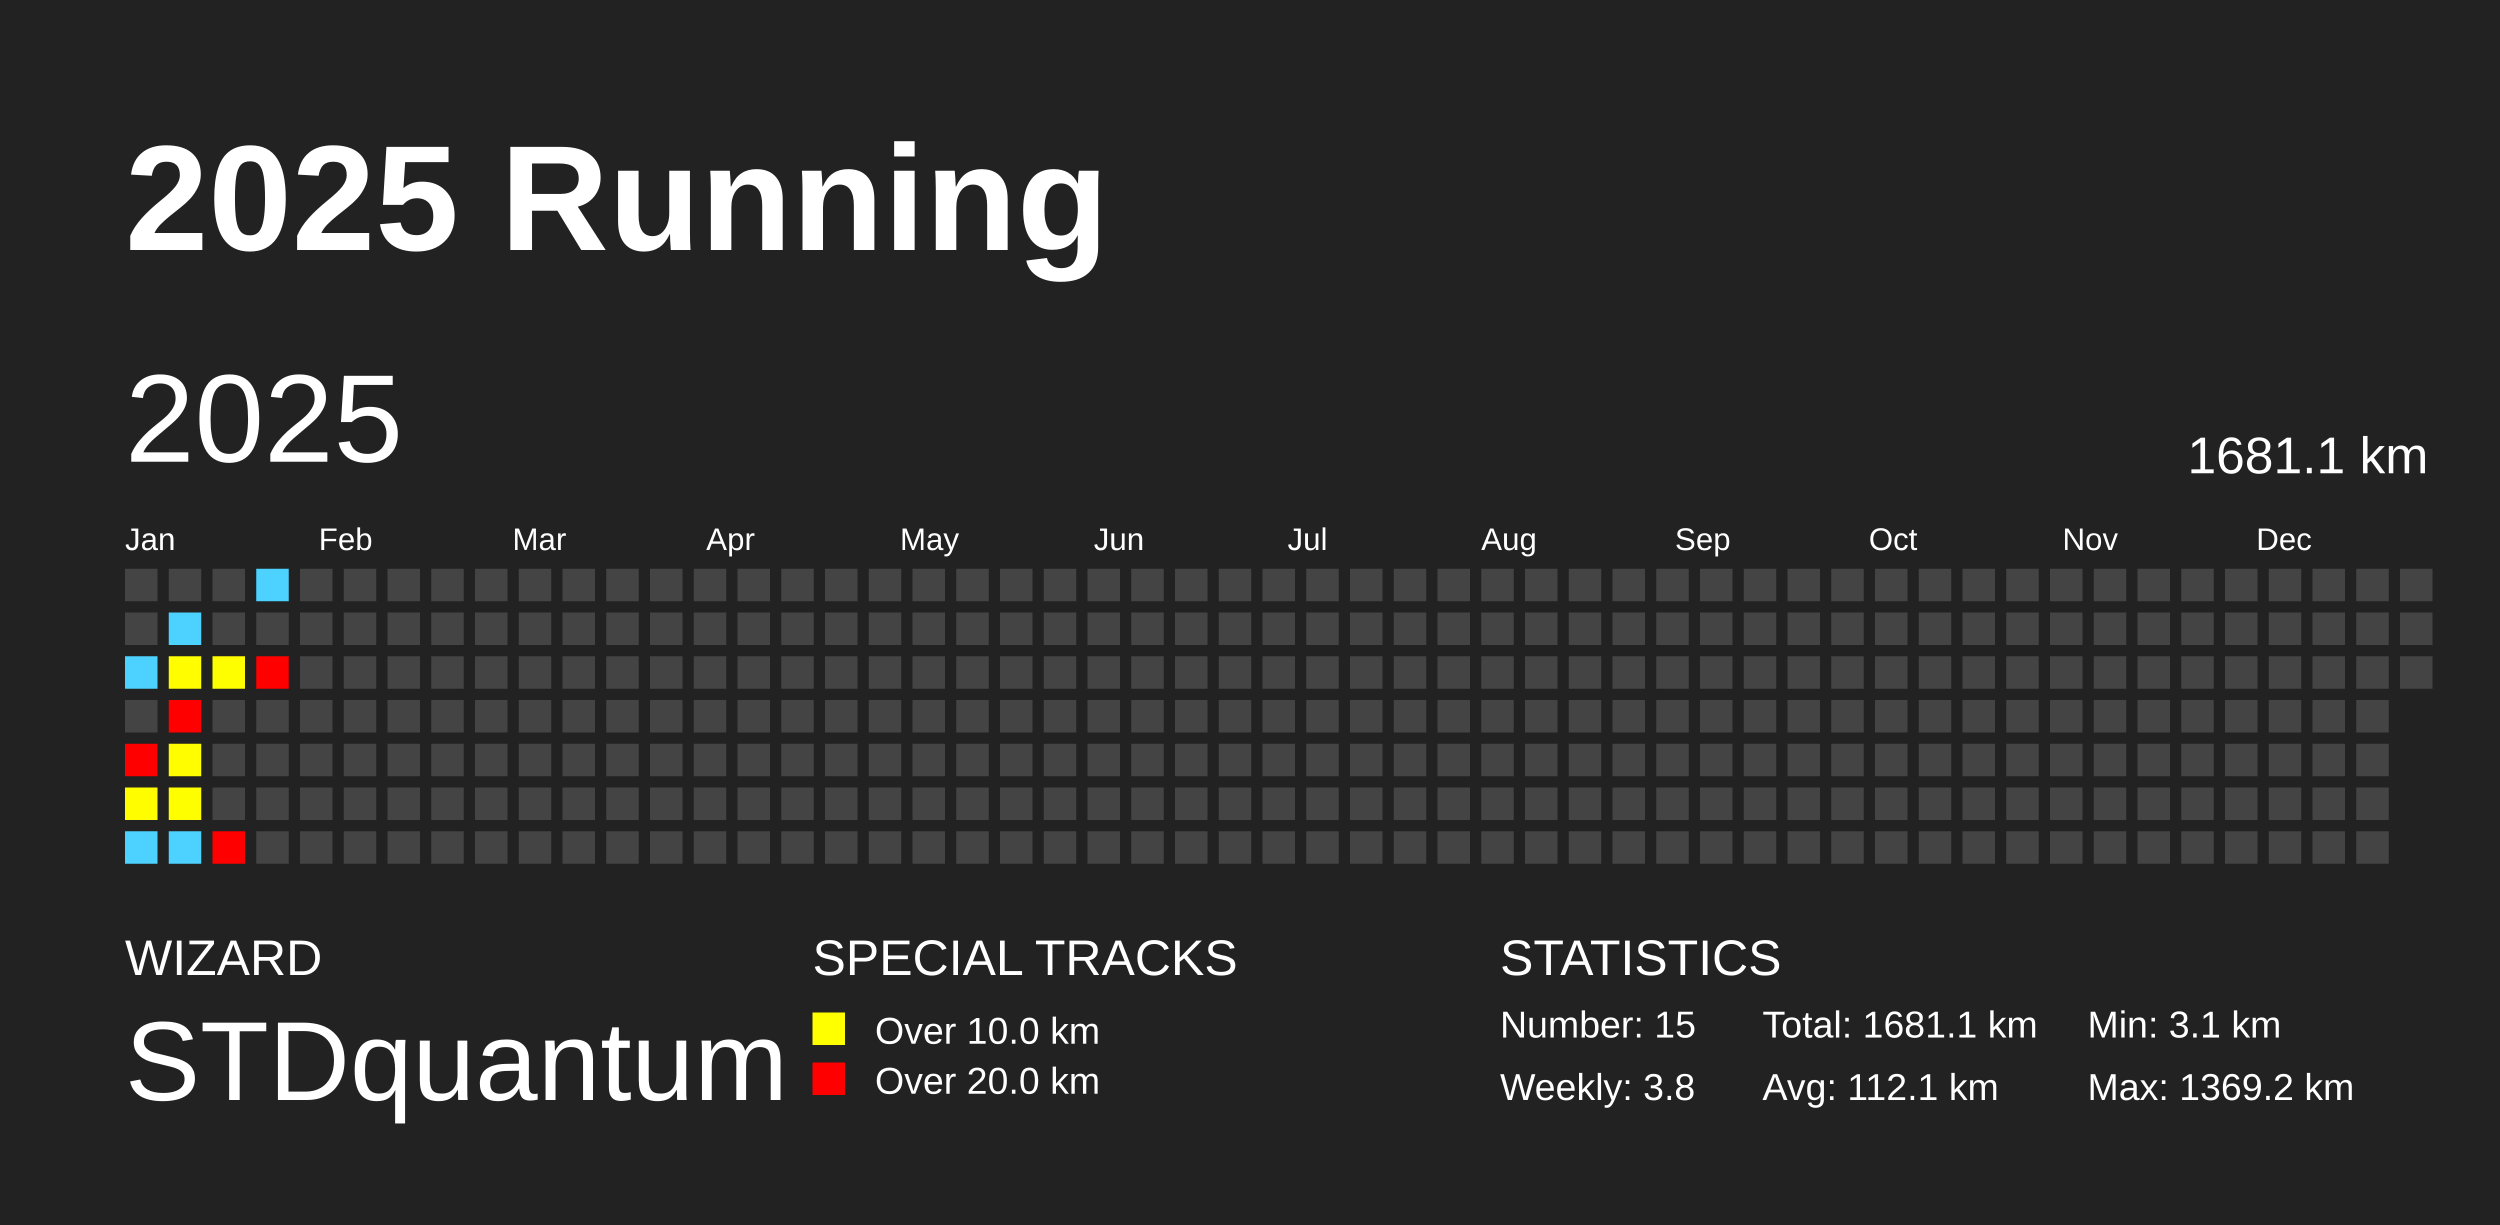
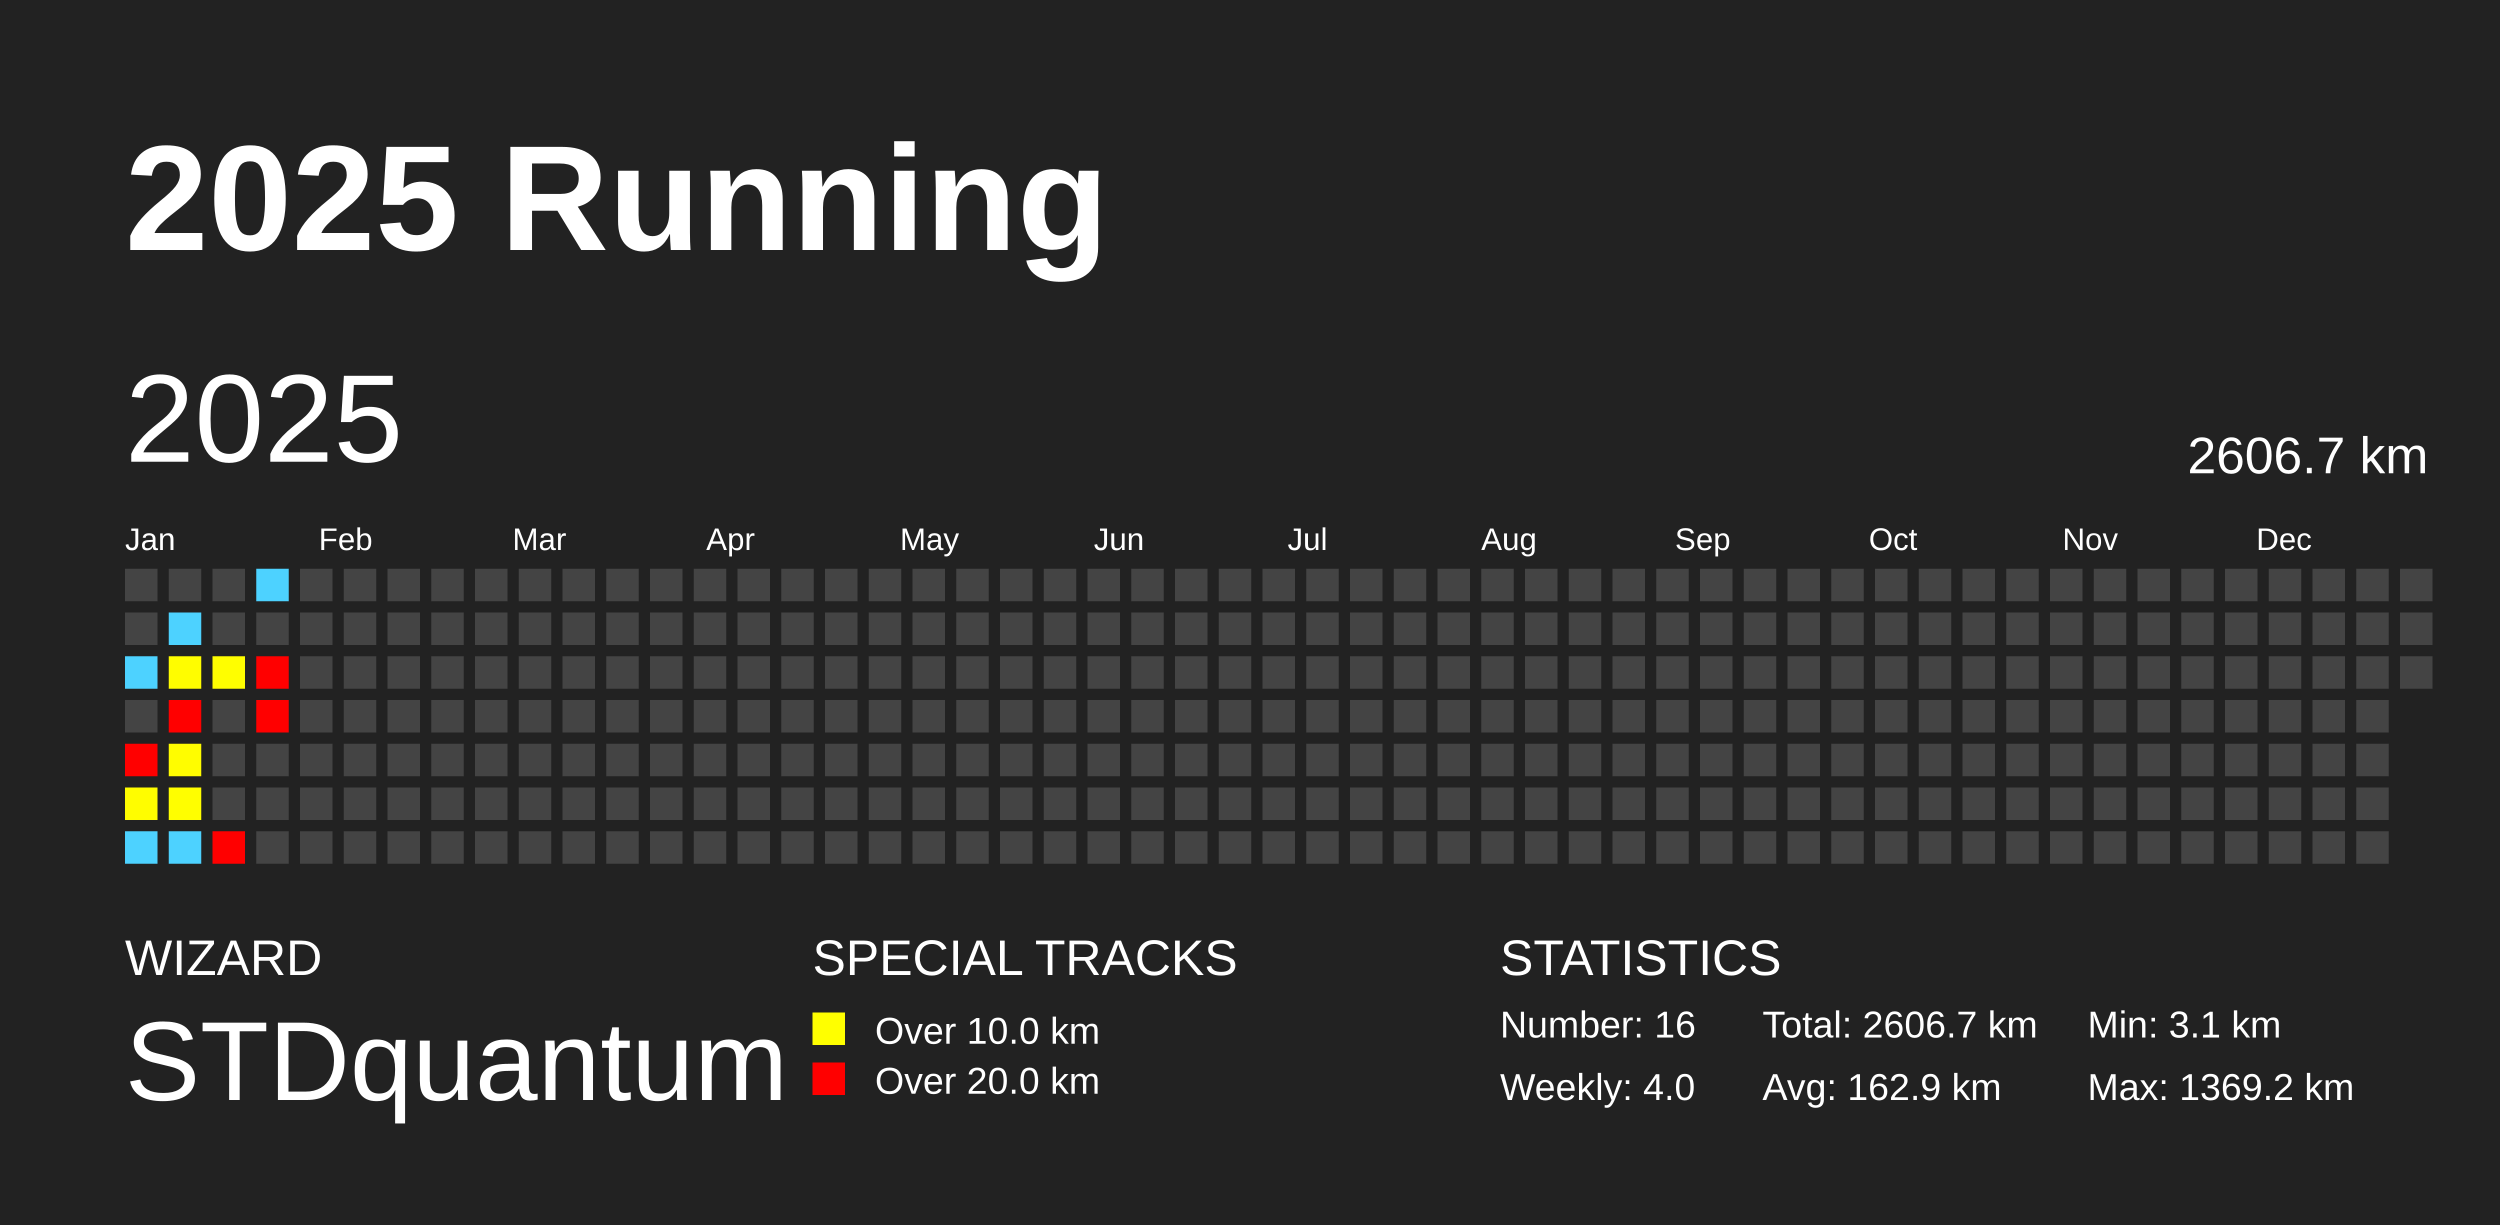
<svg xmlns="http://www.w3.org/2000/svg" baseProfile="full" height="98mm" version="1.1" viewBox="0,0,200,98" width="200mm">
  <defs />
  <rect fill="#222222" height="98" width="200" x="0" y="0" />
  <text fill="#FFFFFF" style="font-size:12px; font-family:Arial; font-weight:bold;" x="10" y="20">2025 Running</text>
  <text fill="#FFFFFF" style="font-size:4px; font-family:Arial" x="10" y="78">WIZARD</text>
  <text fill="#FFFFFF" style="font-size:9px; font-family:Arial" x="10" y="88">STDquantum</text>
  <text fill="#FFFFFF" style="font-size:4px; font-family:Arial" x="65" y="78">SPECIAL TRACKS</text>
  <rect fill="yellow" height="2.6" width="2.6" x="65" y="81" />
  <text fill="#FFFFFF" style="font-size:3px; font-family:Arial" x="70" y="83.5">Over 10.0 km</text>
  <rect fill="red" height="2.6" width="2.6" x="65" y="85" />
  <text fill="#FFFFFF" style="font-size:3px; font-family:Arial" x="70" y="87.5">Over 20.0 km</text>
  <text fill="#FFFFFF" style="font-size:4px; font-family:Arial" x="120" y="78">STATISTICS</text>
-   <text fill="#FFFFFF" style="font-size:3px; font-family:Arial" x="120" y="83">Number: 15</text>
-   <text fill="#FFFFFF" style="font-size:3px; font-family:Arial" x="120" y="88">Weekly: 3.8</text>
-   <text fill="#FFFFFF" style="font-size:3px; font-family:Arial" x="141" y="83">Total: 1681.1 km</text>
-   <text fill="#FFFFFF" style="font-size:3px; font-family:Arial" x="141" y="88">Avg: 112.1 km</text>
+   <text fill="#FFFFFF" style="font-size:3px; font-family:Arial" x="120" y="83">Number: 16</text>
+   <text fill="#FFFFFF" style="font-size:3px; font-family:Arial" x="120" y="88">Weekly: 4.0</text>
+   <text fill="#FFFFFF" style="font-size:3px; font-family:Arial" x="141" y="83">Total: 2606.7 km</text>
+   <text fill="#FFFFFF" style="font-size:3px; font-family:Arial" x="141" y="88">Avg: 162.9 km</text>
  <text fill="#FFFFFF" style="font-size:3px; font-family:Arial" x="167" y="83">Min: 3.1 km</text>
  <text fill="#FFFFFF" style="font-size:3px; font-family:Arial" x="167" y="88">Max: 1369.2 km</text>
  <text dominant-baseline="hanging" fill="#FFFFFF" style="font-size:10.0px; font-family:Arial;" x="10" y="30">2025</text>
-   <text dominant-baseline="hanging" fill="#FFFFFF" style="font-size:4.125px; font-family:Arial;" x="175" y="35">1681.1 km</text>
+   <text dominant-baseline="hanging" fill="#FFFFFF" style="font-size:4.125px; font-family:Arial;" x="175" y="35">2606.7 km</text>
  <text fill="#FFFFFF" style="font-size:2.5px; font-family:Arial" x="10.0" y="44">Jan</text>
  <text fill="#FFFFFF" style="font-size:2.5px; font-family:Arial" x="25.5" y="44">Feb</text>
  <text fill="#FFFFFF" style="font-size:2.5px; font-family:Arial" x="41.0" y="44">Mar</text>
  <text fill="#FFFFFF" style="font-size:2.5px; font-family:Arial" x="56.5" y="44">Apr</text>
  <text fill="#FFFFFF" style="font-size:2.5px; font-family:Arial" x="72.0" y="44">May</text>
  <text fill="#FFFFFF" style="font-size:2.5px; font-family:Arial" x="87.5" y="44">Jun</text>
  <text fill="#FFFFFF" style="font-size:2.5px; font-family:Arial" x="103.0" y="44">Jul</text>
  <text fill="#FFFFFF" style="font-size:2.5px; font-family:Arial" x="118.5" y="44">Aug</text>
  <text fill="#FFFFFF" style="font-size:2.5px; font-family:Arial" x="134.0" y="44">Sep</text>
  <text fill="#FFFFFF" style="font-size:2.5px; font-family:Arial" x="149.5" y="44">Oct</text>
  <text fill="#FFFFFF" style="font-size:2.5px; font-family:Arial" x="165.0" y="44">Nov</text>
  <text fill="#FFFFFF" style="font-size:2.5px; font-family:Arial" x="180.5" y="44">Dec</text>
  <rect fill="#444444" height="2.6" width="2.6" x="10.0" y="45.5" />
  <rect fill="#444444" height="2.6" width="2.6" x="10.0" y="49.0" />
  <rect fill="#4dd2ff" height="2.6" width="2.6" x="10.0" y="52.5" />
  <rect fill="#444444" height="2.6" width="2.6" x="10.0" y="56.0" />
  <rect fill="red" height="2.6" width="2.6" x="10.0" y="59.5" />
  <rect fill="#fffd00" height="2.6" width="2.6" x="10.0" y="63.0" />
  <rect fill="#4dd2ff" height="2.6" width="2.6" x="10.0" y="66.5" />
  <rect fill="#444444" height="2.6" width="2.6" x="13.5" y="45.5" />
  <rect fill="#4dd2ff" height="2.6" width="2.6" x="13.5" y="49.0" />
  <rect fill="#fffd00" height="2.6" width="2.6" x="13.5" y="52.5" />
  <rect fill="red" height="2.6" width="2.6" x="13.5" y="56.0" />
  <rect fill="#fffd00" height="2.6" width="2.6" x="13.5" y="59.5" />
  <rect fill="#fffe00" height="2.6" width="2.6" x="13.5" y="63.0" />
  <rect fill="#4dd2ff" height="2.6" width="2.6" x="13.5" y="66.5" />
  <rect fill="#444444" height="2.6" width="2.6" x="17.0" y="45.5" />
  <rect fill="#444444" height="2.6" width="2.6" x="17.0" y="49.0" />
  <rect fill="#fffe00" height="2.6" width="2.6" x="17.0" y="52.5" />
  <rect fill="#444444" height="2.6" width="2.6" x="17.0" y="56.0" />
  <rect fill="#444444" height="2.6" width="2.6" x="17.0" y="59.5" />
  <rect fill="#444444" height="2.6" width="2.6" x="17.0" y="63.0" />
  <rect fill="red" height="2.6" width="2.6" x="17.0" y="66.5" />
  <rect fill="#4dd2ff" height="2.6" width="2.6" x="20.5" y="45.5" />
  <rect fill="#444444" height="2.6" width="2.6" x="20.5" y="49.0" />
  <rect fill="red" height="2.6" width="2.6" x="20.5" y="52.5" />
-   <rect fill="#444444" height="2.6" width="2.6" x="20.5" y="56.0" />
+   <rect fill="red" height="2.6" width="2.6" x="20.5" y="56.0" />
  <rect fill="#444444" height="2.6" width="2.6" x="20.5" y="59.5" />
  <rect fill="#444444" height="2.6" width="2.6" x="20.5" y="63.0" />
  <rect fill="#444444" height="2.6" width="2.6" x="20.5" y="66.5" />
  <rect fill="#444444" height="2.6" width="2.6" x="24.0" y="45.5" />
  <rect fill="#444444" height="2.6" width="2.6" x="24.0" y="49.0" />
  <rect fill="#444444" height="2.6" width="2.6" x="24.0" y="52.5" />
  <rect fill="#444444" height="2.6" width="2.6" x="24.0" y="56.0" />
  <rect fill="#444444" height="2.6" width="2.6" x="24.0" y="59.5" />
  <rect fill="#444444" height="2.6" width="2.6" x="24.0" y="63.0" />
  <rect fill="#444444" height="2.6" width="2.6" x="24.0" y="66.5" />
  <rect fill="#444444" height="2.6" width="2.6" x="27.5" y="45.5" />
  <rect fill="#444444" height="2.6" width="2.6" x="27.5" y="49.0" />
  <rect fill="#444444" height="2.6" width="2.6" x="27.5" y="52.5" />
  <rect fill="#444444" height="2.6" width="2.6" x="27.5" y="56.0" />
  <rect fill="#444444" height="2.6" width="2.6" x="27.5" y="59.5" />
  <rect fill="#444444" height="2.6" width="2.6" x="27.5" y="63.0" />
  <rect fill="#444444" height="2.6" width="2.6" x="27.5" y="66.5" />
  <rect fill="#444444" height="2.6" width="2.6" x="31.0" y="45.5" />
  <rect fill="#444444" height="2.6" width="2.6" x="31.0" y="49.0" />
  <rect fill="#444444" height="2.6" width="2.6" x="31.0" y="52.5" />
  <rect fill="#444444" height="2.6" width="2.6" x="31.0" y="56.0" />
  <rect fill="#444444" height="2.6" width="2.6" x="31.0" y="59.5" />
  <rect fill="#444444" height="2.6" width="2.6" x="31.0" y="63.0" />
  <rect fill="#444444" height="2.6" width="2.6" x="31.0" y="66.5" />
  <rect fill="#444444" height="2.6" width="2.6" x="34.5" y="45.5" />
  <rect fill="#444444" height="2.6" width="2.6" x="34.5" y="49.0" />
  <rect fill="#444444" height="2.6" width="2.6" x="34.5" y="52.5" />
  <rect fill="#444444" height="2.6" width="2.6" x="34.5" y="56.0" />
  <rect fill="#444444" height="2.6" width="2.6" x="34.5" y="59.5" />
  <rect fill="#444444" height="2.6" width="2.6" x="34.5" y="63.0" />
  <rect fill="#444444" height="2.6" width="2.6" x="34.5" y="66.5" />
  <rect fill="#444444" height="2.6" width="2.6" x="38.0" y="45.5" />
  <rect fill="#444444" height="2.6" width="2.6" x="38.0" y="49.0" />
  <rect fill="#444444" height="2.6" width="2.6" x="38.0" y="52.5" />
  <rect fill="#444444" height="2.6" width="2.6" x="38.0" y="56.0" />
  <rect fill="#444444" height="2.6" width="2.6" x="38.0" y="59.5" />
  <rect fill="#444444" height="2.6" width="2.6" x="38.0" y="63.0" />
  <rect fill="#444444" height="2.6" width="2.6" x="38.0" y="66.5" />
  <rect fill="#444444" height="2.6" width="2.6" x="41.5" y="45.5" />
  <rect fill="#444444" height="2.6" width="2.6" x="41.5" y="49.0" />
  <rect fill="#444444" height="2.6" width="2.6" x="41.5" y="52.5" />
  <rect fill="#444444" height="2.6" width="2.6" x="41.5" y="56.0" />
  <rect fill="#444444" height="2.6" width="2.6" x="41.5" y="59.5" />
  <rect fill="#444444" height="2.6" width="2.6" x="41.5" y="63.0" />
  <rect fill="#444444" height="2.6" width="2.6" x="41.5" y="66.5" />
  <rect fill="#444444" height="2.6" width="2.6" x="45.0" y="45.5" />
  <rect fill="#444444" height="2.6" width="2.6" x="45.0" y="49.0" />
  <rect fill="#444444" height="2.6" width="2.6" x="45.0" y="52.5" />
  <rect fill="#444444" height="2.6" width="2.6" x="45.0" y="56.0" />
  <rect fill="#444444" height="2.6" width="2.6" x="45.0" y="59.5" />
  <rect fill="#444444" height="2.6" width="2.6" x="45.0" y="63.0" />
  <rect fill="#444444" height="2.6" width="2.6" x="45.0" y="66.5" />
  <rect fill="#444444" height="2.6" width="2.6" x="48.5" y="45.5" />
  <rect fill="#444444" height="2.6" width="2.6" x="48.5" y="49.0" />
  <rect fill="#444444" height="2.6" width="2.6" x="48.5" y="52.5" />
  <rect fill="#444444" height="2.6" width="2.6" x="48.5" y="56.0" />
  <rect fill="#444444" height="2.6" width="2.6" x="48.5" y="59.5" />
  <rect fill="#444444" height="2.6" width="2.6" x="48.5" y="63.0" />
  <rect fill="#444444" height="2.6" width="2.6" x="48.5" y="66.5" />
  <rect fill="#444444" height="2.6" width="2.6" x="52.0" y="45.5" />
  <rect fill="#444444" height="2.6" width="2.6" x="52.0" y="49.0" />
  <rect fill="#444444" height="2.6" width="2.6" x="52.0" y="52.5" />
  <rect fill="#444444" height="2.6" width="2.6" x="52.0" y="56.0" />
  <rect fill="#444444" height="2.6" width="2.6" x="52.0" y="59.5" />
  <rect fill="#444444" height="2.6" width="2.6" x="52.0" y="63.0" />
  <rect fill="#444444" height="2.6" width="2.6" x="52.0" y="66.5" />
  <rect fill="#444444" height="2.6" width="2.6" x="55.5" y="45.5" />
  <rect fill="#444444" height="2.6" width="2.6" x="55.5" y="49.0" />
  <rect fill="#444444" height="2.6" width="2.6" x="55.5" y="52.5" />
  <rect fill="#444444" height="2.6" width="2.6" x="55.5" y="56.0" />
  <rect fill="#444444" height="2.6" width="2.6" x="55.5" y="59.5" />
  <rect fill="#444444" height="2.6" width="2.6" x="55.5" y="63.0" />
  <rect fill="#444444" height="2.6" width="2.6" x="55.5" y="66.5" />
  <rect fill="#444444" height="2.6" width="2.6" x="59.0" y="45.5" />
  <rect fill="#444444" height="2.6" width="2.6" x="59.0" y="49.0" />
  <rect fill="#444444" height="2.6" width="2.6" x="59.0" y="52.5" />
  <rect fill="#444444" height="2.6" width="2.6" x="59.0" y="56.0" />
  <rect fill="#444444" height="2.6" width="2.6" x="59.0" y="59.5" />
  <rect fill="#444444" height="2.6" width="2.6" x="59.0" y="63.0" />
  <rect fill="#444444" height="2.6" width="2.6" x="59.0" y="66.5" />
  <rect fill="#444444" height="2.6" width="2.6" x="62.5" y="45.5" />
  <rect fill="#444444" height="2.6" width="2.6" x="62.5" y="49.0" />
  <rect fill="#444444" height="2.6" width="2.6" x="62.5" y="52.5" />
  <rect fill="#444444" height="2.6" width="2.6" x="62.5" y="56.0" />
  <rect fill="#444444" height="2.6" width="2.6" x="62.5" y="59.5" />
  <rect fill="#444444" height="2.6" width="2.6" x="62.5" y="63.0" />
  <rect fill="#444444" height="2.6" width="2.6" x="62.5" y="66.5" />
  <rect fill="#444444" height="2.6" width="2.6" x="66.0" y="45.5" />
  <rect fill="#444444" height="2.6" width="2.6" x="66.0" y="49.0" />
  <rect fill="#444444" height="2.6" width="2.6" x="66.0" y="52.5" />
  <rect fill="#444444" height="2.6" width="2.6" x="66.0" y="56.0" />
  <rect fill="#444444" height="2.6" width="2.6" x="66.0" y="59.5" />
  <rect fill="#444444" height="2.6" width="2.6" x="66.0" y="63.0" />
  <rect fill="#444444" height="2.6" width="2.6" x="66.0" y="66.5" />
  <rect fill="#444444" height="2.6" width="2.6" x="69.5" y="45.5" />
  <rect fill="#444444" height="2.6" width="2.6" x="69.5" y="49.0" />
  <rect fill="#444444" height="2.6" width="2.6" x="69.5" y="52.5" />
  <rect fill="#444444" height="2.6" width="2.6" x="69.5" y="56.0" />
  <rect fill="#444444" height="2.6" width="2.6" x="69.5" y="59.5" />
  <rect fill="#444444" height="2.6" width="2.6" x="69.5" y="63.0" />
  <rect fill="#444444" height="2.6" width="2.6" x="69.5" y="66.5" />
  <rect fill="#444444" height="2.6" width="2.6" x="73.0" y="45.5" />
  <rect fill="#444444" height="2.6" width="2.6" x="73.0" y="49.0" />
  <rect fill="#444444" height="2.6" width="2.6" x="73.0" y="52.5" />
  <rect fill="#444444" height="2.6" width="2.6" x="73.0" y="56.0" />
  <rect fill="#444444" height="2.6" width="2.6" x="73.0" y="59.5" />
  <rect fill="#444444" height="2.6" width="2.6" x="73.0" y="63.0" />
  <rect fill="#444444" height="2.6" width="2.6" x="73.0" y="66.5" />
  <rect fill="#444444" height="2.6" width="2.6" x="76.5" y="45.5" />
  <rect fill="#444444" height="2.6" width="2.6" x="76.5" y="49.0" />
  <rect fill="#444444" height="2.6" width="2.6" x="76.5" y="52.5" />
  <rect fill="#444444" height="2.6" width="2.6" x="76.5" y="56.0" />
  <rect fill="#444444" height="2.6" width="2.6" x="76.5" y="59.5" />
  <rect fill="#444444" height="2.6" width="2.6" x="76.5" y="63.0" />
  <rect fill="#444444" height="2.6" width="2.6" x="76.5" y="66.5" />
  <rect fill="#444444" height="2.6" width="2.6" x="80.0" y="45.5" />
  <rect fill="#444444" height="2.6" width="2.6" x="80.0" y="49.0" />
  <rect fill="#444444" height="2.6" width="2.6" x="80.0" y="52.5" />
  <rect fill="#444444" height="2.6" width="2.6" x="80.0" y="56.0" />
  <rect fill="#444444" height="2.6" width="2.6" x="80.0" y="59.5" />
  <rect fill="#444444" height="2.6" width="2.6" x="80.0" y="63.0" />
  <rect fill="#444444" height="2.6" width="2.6" x="80.0" y="66.5" />
  <rect fill="#444444" height="2.6" width="2.6" x="83.5" y="45.5" />
  <rect fill="#444444" height="2.6" width="2.6" x="83.5" y="49.0" />
  <rect fill="#444444" height="2.6" width="2.6" x="83.5" y="52.5" />
  <rect fill="#444444" height="2.6" width="2.6" x="83.5" y="56.0" />
  <rect fill="#444444" height="2.6" width="2.6" x="83.5" y="59.5" />
  <rect fill="#444444" height="2.6" width="2.6" x="83.5" y="63.0" />
  <rect fill="#444444" height="2.6" width="2.6" x="83.5" y="66.5" />
  <rect fill="#444444" height="2.6" width="2.6" x="87.0" y="45.5" />
  <rect fill="#444444" height="2.6" width="2.6" x="87.0" y="49.0" />
  <rect fill="#444444" height="2.6" width="2.6" x="87.0" y="52.5" />
  <rect fill="#444444" height="2.6" width="2.6" x="87.0" y="56.0" />
  <rect fill="#444444" height="2.6" width="2.6" x="87.0" y="59.5" />
  <rect fill="#444444" height="2.6" width="2.6" x="87.0" y="63.0" />
  <rect fill="#444444" height="2.6" width="2.6" x="87.0" y="66.5" />
  <rect fill="#444444" height="2.6" width="2.6" x="90.5" y="45.5" />
  <rect fill="#444444" height="2.6" width="2.6" x="90.5" y="49.0" />
  <rect fill="#444444" height="2.6" width="2.6" x="90.5" y="52.5" />
  <rect fill="#444444" height="2.6" width="2.6" x="90.5" y="56.0" />
  <rect fill="#444444" height="2.6" width="2.6" x="90.5" y="59.5" />
  <rect fill="#444444" height="2.6" width="2.6" x="90.5" y="63.0" />
  <rect fill="#444444" height="2.6" width="2.6" x="90.5" y="66.5" />
  <rect fill="#444444" height="2.6" width="2.6" x="94.0" y="45.5" />
  <rect fill="#444444" height="2.6" width="2.6" x="94.0" y="49.0" />
  <rect fill="#444444" height="2.6" width="2.6" x="94.0" y="52.5" />
  <rect fill="#444444" height="2.6" width="2.6" x="94.0" y="56.0" />
  <rect fill="#444444" height="2.6" width="2.6" x="94.0" y="59.5" />
  <rect fill="#444444" height="2.6" width="2.6" x="94.0" y="63.0" />
  <rect fill="#444444" height="2.6" width="2.6" x="94.0" y="66.5" />
  <rect fill="#444444" height="2.6" width="2.6" x="97.5" y="45.5" />
  <rect fill="#444444" height="2.6" width="2.6" x="97.5" y="49.0" />
  <rect fill="#444444" height="2.6" width="2.6" x="97.5" y="52.5" />
  <rect fill="#444444" height="2.6" width="2.6" x="97.5" y="56.0" />
  <rect fill="#444444" height="2.6" width="2.6" x="97.5" y="59.5" />
  <rect fill="#444444" height="2.6" width="2.6" x="97.5" y="63.0" />
  <rect fill="#444444" height="2.6" width="2.6" x="97.5" y="66.5" />
  <rect fill="#444444" height="2.6" width="2.6" x="101.0" y="45.5" />
  <rect fill="#444444" height="2.6" width="2.6" x="101.0" y="49.0" />
  <rect fill="#444444" height="2.6" width="2.6" x="101.0" y="52.5" />
  <rect fill="#444444" height="2.6" width="2.6" x="101.0" y="56.0" />
  <rect fill="#444444" height="2.6" width="2.6" x="101.0" y="59.5" />
  <rect fill="#444444" height="2.6" width="2.6" x="101.0" y="63.0" />
  <rect fill="#444444" height="2.6" width="2.6" x="101.0" y="66.5" />
  <rect fill="#444444" height="2.6" width="2.6" x="104.5" y="45.5" />
  <rect fill="#444444" height="2.6" width="2.6" x="104.5" y="49.0" />
  <rect fill="#444444" height="2.6" width="2.6" x="104.5" y="52.5" />
  <rect fill="#444444" height="2.6" width="2.6" x="104.5" y="56.0" />
  <rect fill="#444444" height="2.6" width="2.6" x="104.5" y="59.5" />
  <rect fill="#444444" height="2.6" width="2.6" x="104.5" y="63.0" />
  <rect fill="#444444" height="2.6" width="2.6" x="104.5" y="66.5" />
  <rect fill="#444444" height="2.6" width="2.6" x="108.0" y="45.5" />
  <rect fill="#444444" height="2.6" width="2.6" x="108.0" y="49.0" />
  <rect fill="#444444" height="2.6" width="2.6" x="108.0" y="52.5" />
  <rect fill="#444444" height="2.6" width="2.6" x="108.0" y="56.0" />
  <rect fill="#444444" height="2.6" width="2.6" x="108.0" y="59.5" />
  <rect fill="#444444" height="2.6" width="2.6" x="108.0" y="63.0" />
  <rect fill="#444444" height="2.6" width="2.6" x="108.0" y="66.5" />
  <rect fill="#444444" height="2.6" width="2.6" x="111.5" y="45.5" />
  <rect fill="#444444" height="2.6" width="2.6" x="111.5" y="49.0" />
  <rect fill="#444444" height="2.6" width="2.6" x="111.5" y="52.5" />
  <rect fill="#444444" height="2.6" width="2.6" x="111.5" y="56.0" />
  <rect fill="#444444" height="2.6" width="2.6" x="111.5" y="59.5" />
  <rect fill="#444444" height="2.6" width="2.6" x="111.5" y="63.0" />
  <rect fill="#444444" height="2.6" width="2.6" x="111.5" y="66.5" />
  <rect fill="#444444" height="2.6" width="2.6" x="115.0" y="45.5" />
  <rect fill="#444444" height="2.6" width="2.6" x="115.0" y="49.0" />
  <rect fill="#444444" height="2.6" width="2.6" x="115.0" y="52.5" />
  <rect fill="#444444" height="2.6" width="2.6" x="115.0" y="56.0" />
  <rect fill="#444444" height="2.6" width="2.6" x="115.0" y="59.5" />
  <rect fill="#444444" height="2.6" width="2.6" x="115.0" y="63.0" />
  <rect fill="#444444" height="2.6" width="2.6" x="115.0" y="66.5" />
  <rect fill="#444444" height="2.6" width="2.6" x="118.5" y="45.5" />
  <rect fill="#444444" height="2.6" width="2.6" x="118.5" y="49.0" />
  <rect fill="#444444" height="2.6" width="2.6" x="118.5" y="52.5" />
  <rect fill="#444444" height="2.6" width="2.6" x="118.5" y="56.0" />
  <rect fill="#444444" height="2.6" width="2.6" x="118.5" y="59.5" />
  <rect fill="#444444" height="2.6" width="2.6" x="118.5" y="63.0" />
  <rect fill="#444444" height="2.6" width="2.6" x="118.5" y="66.5" />
  <rect fill="#444444" height="2.6" width="2.6" x="122.0" y="45.5" />
  <rect fill="#444444" height="2.6" width="2.6" x="122.0" y="49.0" />
  <rect fill="#444444" height="2.6" width="2.6" x="122.0" y="52.5" />
  <rect fill="#444444" height="2.6" width="2.6" x="122.0" y="56.0" />
  <rect fill="#444444" height="2.6" width="2.6" x="122.0" y="59.5" />
  <rect fill="#444444" height="2.6" width="2.6" x="122.0" y="63.0" />
  <rect fill="#444444" height="2.6" width="2.6" x="122.0" y="66.5" />
  <rect fill="#444444" height="2.6" width="2.6" x="125.5" y="45.5" />
  <rect fill="#444444" height="2.6" width="2.6" x="125.5" y="49.0" />
  <rect fill="#444444" height="2.6" width="2.6" x="125.5" y="52.5" />
  <rect fill="#444444" height="2.6" width="2.6" x="125.5" y="56.0" />
  <rect fill="#444444" height="2.6" width="2.6" x="125.5" y="59.5" />
  <rect fill="#444444" height="2.6" width="2.6" x="125.5" y="63.0" />
  <rect fill="#444444" height="2.6" width="2.6" x="125.5" y="66.5" />
  <rect fill="#444444" height="2.6" width="2.6" x="129.0" y="45.5" />
  <rect fill="#444444" height="2.6" width="2.6" x="129.0" y="49.0" />
  <rect fill="#444444" height="2.6" width="2.6" x="129.0" y="52.5" />
  <rect fill="#444444" height="2.6" width="2.6" x="129.0" y="56.0" />
  <rect fill="#444444" height="2.6" width="2.6" x="129.0" y="59.5" />
  <rect fill="#444444" height="2.6" width="2.6" x="129.0" y="63.0" />
  <rect fill="#444444" height="2.6" width="2.6" x="129.0" y="66.5" />
  <rect fill="#444444" height="2.6" width="2.6" x="132.5" y="45.5" />
  <rect fill="#444444" height="2.6" width="2.6" x="132.5" y="49.0" />
  <rect fill="#444444" height="2.6" width="2.6" x="132.5" y="52.5" />
  <rect fill="#444444" height="2.6" width="2.6" x="132.5" y="56.0" />
  <rect fill="#444444" height="2.6" width="2.6" x="132.5" y="59.5" />
  <rect fill="#444444" height="2.6" width="2.6" x="132.5" y="63.0" />
  <rect fill="#444444" height="2.6" width="2.6" x="132.5" y="66.5" />
  <rect fill="#444444" height="2.6" width="2.6" x="136.0" y="45.5" />
  <rect fill="#444444" height="2.6" width="2.6" x="136.0" y="49.0" />
  <rect fill="#444444" height="2.6" width="2.6" x="136.0" y="52.5" />
  <rect fill="#444444" height="2.6" width="2.6" x="136.0" y="56.0" />
  <rect fill="#444444" height="2.6" width="2.6" x="136.0" y="59.5" />
  <rect fill="#444444" height="2.6" width="2.6" x="136.0" y="63.0" />
  <rect fill="#444444" height="2.6" width="2.6" x="136.0" y="66.5" />
  <rect fill="#444444" height="2.6" width="2.6" x="139.5" y="45.5" />
  <rect fill="#444444" height="2.6" width="2.6" x="139.5" y="49.0" />
  <rect fill="#444444" height="2.6" width="2.6" x="139.5" y="52.5" />
  <rect fill="#444444" height="2.6" width="2.6" x="139.5" y="56.0" />
  <rect fill="#444444" height="2.6" width="2.6" x="139.5" y="59.5" />
  <rect fill="#444444" height="2.6" width="2.6" x="139.5" y="63.0" />
  <rect fill="#444444" height="2.6" width="2.6" x="139.5" y="66.5" />
  <rect fill="#444444" height="2.6" width="2.6" x="143.0" y="45.5" />
  <rect fill="#444444" height="2.6" width="2.6" x="143.0" y="49.0" />
  <rect fill="#444444" height="2.6" width="2.6" x="143.0" y="52.5" />
  <rect fill="#444444" height="2.6" width="2.6" x="143.0" y="56.0" />
  <rect fill="#444444" height="2.6" width="2.6" x="143.0" y="59.5" />
  <rect fill="#444444" height="2.6" width="2.6" x="143.0" y="63.0" />
  <rect fill="#444444" height="2.6" width="2.6" x="143.0" y="66.5" />
  <rect fill="#444444" height="2.6" width="2.6" x="146.5" y="45.5" />
  <rect fill="#444444" height="2.6" width="2.6" x="146.5" y="49.0" />
  <rect fill="#444444" height="2.6" width="2.6" x="146.5" y="52.5" />
  <rect fill="#444444" height="2.6" width="2.6" x="146.5" y="56.0" />
  <rect fill="#444444" height="2.6" width="2.6" x="146.5" y="59.5" />
  <rect fill="#444444" height="2.6" width="2.6" x="146.5" y="63.0" />
  <rect fill="#444444" height="2.6" width="2.6" x="146.5" y="66.5" />
  <rect fill="#444444" height="2.6" width="2.6" x="150.0" y="45.5" />
  <rect fill="#444444" height="2.6" width="2.6" x="150.0" y="49.0" />
  <rect fill="#444444" height="2.6" width="2.6" x="150.0" y="52.5" />
  <rect fill="#444444" height="2.6" width="2.6" x="150.0" y="56.0" />
  <rect fill="#444444" height="2.6" width="2.6" x="150.0" y="59.5" />
  <rect fill="#444444" height="2.6" width="2.6" x="150.0" y="63.0" />
  <rect fill="#444444" height="2.6" width="2.6" x="150.0" y="66.5" />
  <rect fill="#444444" height="2.6" width="2.6" x="153.5" y="45.5" />
  <rect fill="#444444" height="2.6" width="2.6" x="153.5" y="49.0" />
  <rect fill="#444444" height="2.6" width="2.6" x="153.5" y="52.5" />
  <rect fill="#444444" height="2.6" width="2.6" x="153.5" y="56.0" />
  <rect fill="#444444" height="2.6" width="2.6" x="153.5" y="59.5" />
  <rect fill="#444444" height="2.6" width="2.6" x="153.5" y="63.0" />
  <rect fill="#444444" height="2.6" width="2.6" x="153.5" y="66.5" />
  <rect fill="#444444" height="2.6" width="2.6" x="157.0" y="45.5" />
  <rect fill="#444444" height="2.6" width="2.6" x="157.0" y="49.0" />
  <rect fill="#444444" height="2.6" width="2.6" x="157.0" y="52.5" />
  <rect fill="#444444" height="2.6" width="2.6" x="157.0" y="56.0" />
  <rect fill="#444444" height="2.6" width="2.6" x="157.0" y="59.5" />
  <rect fill="#444444" height="2.6" width="2.6" x="157.0" y="63.0" />
  <rect fill="#444444" height="2.6" width="2.6" x="157.0" y="66.5" />
  <rect fill="#444444" height="2.6" width="2.6" x="160.5" y="45.5" />
  <rect fill="#444444" height="2.6" width="2.6" x="160.5" y="49.0" />
  <rect fill="#444444" height="2.6" width="2.6" x="160.5" y="52.5" />
  <rect fill="#444444" height="2.6" width="2.6" x="160.5" y="56.0" />
  <rect fill="#444444" height="2.6" width="2.6" x="160.5" y="59.5" />
  <rect fill="#444444" height="2.6" width="2.6" x="160.5" y="63.0" />
  <rect fill="#444444" height="2.6" width="2.6" x="160.5" y="66.5" />
  <rect fill="#444444" height="2.6" width="2.6" x="164.0" y="45.5" />
  <rect fill="#444444" height="2.6" width="2.6" x="164.0" y="49.0" />
  <rect fill="#444444" height="2.6" width="2.6" x="164.0" y="52.5" />
  <rect fill="#444444" height="2.6" width="2.6" x="164.0" y="56.0" />
  <rect fill="#444444" height="2.6" width="2.6" x="164.0" y="59.5" />
  <rect fill="#444444" height="2.6" width="2.6" x="164.0" y="63.0" />
  <rect fill="#444444" height="2.6" width="2.6" x="164.0" y="66.5" />
  <rect fill="#444444" height="2.6" width="2.6" x="167.5" y="45.5" />
  <rect fill="#444444" height="2.6" width="2.6" x="167.5" y="49.0" />
  <rect fill="#444444" height="2.6" width="2.6" x="167.5" y="52.5" />
  <rect fill="#444444" height="2.6" width="2.6" x="167.5" y="56.0" />
  <rect fill="#444444" height="2.6" width="2.6" x="167.5" y="59.5" />
  <rect fill="#444444" height="2.6" width="2.6" x="167.5" y="63.0" />
  <rect fill="#444444" height="2.6" width="2.6" x="167.5" y="66.5" />
  <rect fill="#444444" height="2.6" width="2.6" x="171.0" y="45.5" />
  <rect fill="#444444" height="2.6" width="2.6" x="171.0" y="49.0" />
  <rect fill="#444444" height="2.6" width="2.6" x="171.0" y="52.5" />
  <rect fill="#444444" height="2.6" width="2.6" x="171.0" y="56.0" />
  <rect fill="#444444" height="2.6" width="2.6" x="171.0" y="59.5" />
  <rect fill="#444444" height="2.6" width="2.6" x="171.0" y="63.0" />
  <rect fill="#444444" height="2.6" width="2.6" x="171.0" y="66.5" />
  <rect fill="#444444" height="2.6" width="2.6" x="174.5" y="45.5" />
  <rect fill="#444444" height="2.6" width="2.6" x="174.5" y="49.0" />
  <rect fill="#444444" height="2.6" width="2.6" x="174.5" y="52.5" />
  <rect fill="#444444" height="2.6" width="2.6" x="174.5" y="56.0" />
  <rect fill="#444444" height="2.6" width="2.6" x="174.5" y="59.5" />
  <rect fill="#444444" height="2.6" width="2.6" x="174.5" y="63.0" />
  <rect fill="#444444" height="2.6" width="2.6" x="174.5" y="66.5" />
  <rect fill="#444444" height="2.6" width="2.6" x="178.0" y="45.5" />
  <rect fill="#444444" height="2.6" width="2.6" x="178.0" y="49.0" />
  <rect fill="#444444" height="2.6" width="2.6" x="178.0" y="52.5" />
  <rect fill="#444444" height="2.6" width="2.6" x="178.0" y="56.0" />
  <rect fill="#444444" height="2.6" width="2.6" x="178.0" y="59.5" />
  <rect fill="#444444" height="2.6" width="2.6" x="178.0" y="63.0" />
  <rect fill="#444444" height="2.6" width="2.6" x="178.0" y="66.5" />
  <rect fill="#444444" height="2.6" width="2.6" x="181.5" y="45.5" />
  <rect fill="#444444" height="2.6" width="2.6" x="181.5" y="49.0" />
  <rect fill="#444444" height="2.6" width="2.6" x="181.5" y="52.5" />
  <rect fill="#444444" height="2.6" width="2.6" x="181.5" y="56.0" />
  <rect fill="#444444" height="2.6" width="2.6" x="181.5" y="59.5" />
  <rect fill="#444444" height="2.6" width="2.6" x="181.5" y="63.0" />
  <rect fill="#444444" height="2.6" width="2.6" x="181.5" y="66.5" />
  <rect fill="#444444" height="2.6" width="2.6" x="185.0" y="45.5" />
  <rect fill="#444444" height="2.6" width="2.6" x="185.0" y="49.0" />
  <rect fill="#444444" height="2.6" width="2.6" x="185.0" y="52.5" />
  <rect fill="#444444" height="2.6" width="2.6" x="185.0" y="56.0" />
  <rect fill="#444444" height="2.6" width="2.6" x="185.0" y="59.5" />
  <rect fill="#444444" height="2.6" width="2.6" x="185.0" y="63.0" />
  <rect fill="#444444" height="2.6" width="2.6" x="185.0" y="66.5" />
  <rect fill="#444444" height="2.6" width="2.6" x="188.5" y="45.5" />
  <rect fill="#444444" height="2.6" width="2.6" x="188.5" y="49.0" />
  <rect fill="#444444" height="2.6" width="2.6" x="188.5" y="52.5" />
  <rect fill="#444444" height="2.6" width="2.6" x="188.5" y="56.0" />
  <rect fill="#444444" height="2.6" width="2.6" x="188.5" y="59.5" />
  <rect fill="#444444" height="2.6" width="2.6" x="188.5" y="63.0" />
  <rect fill="#444444" height="2.6" width="2.6" x="188.5" y="66.5" />
  <rect fill="#444444" height="2.6" width="2.6" x="192.0" y="45.5" />
  <rect fill="#444444" height="2.6" width="2.6" x="192.0" y="49.0" />
  <rect fill="#444444" height="2.6" width="2.6" x="192.0" y="52.5" />
</svg>
